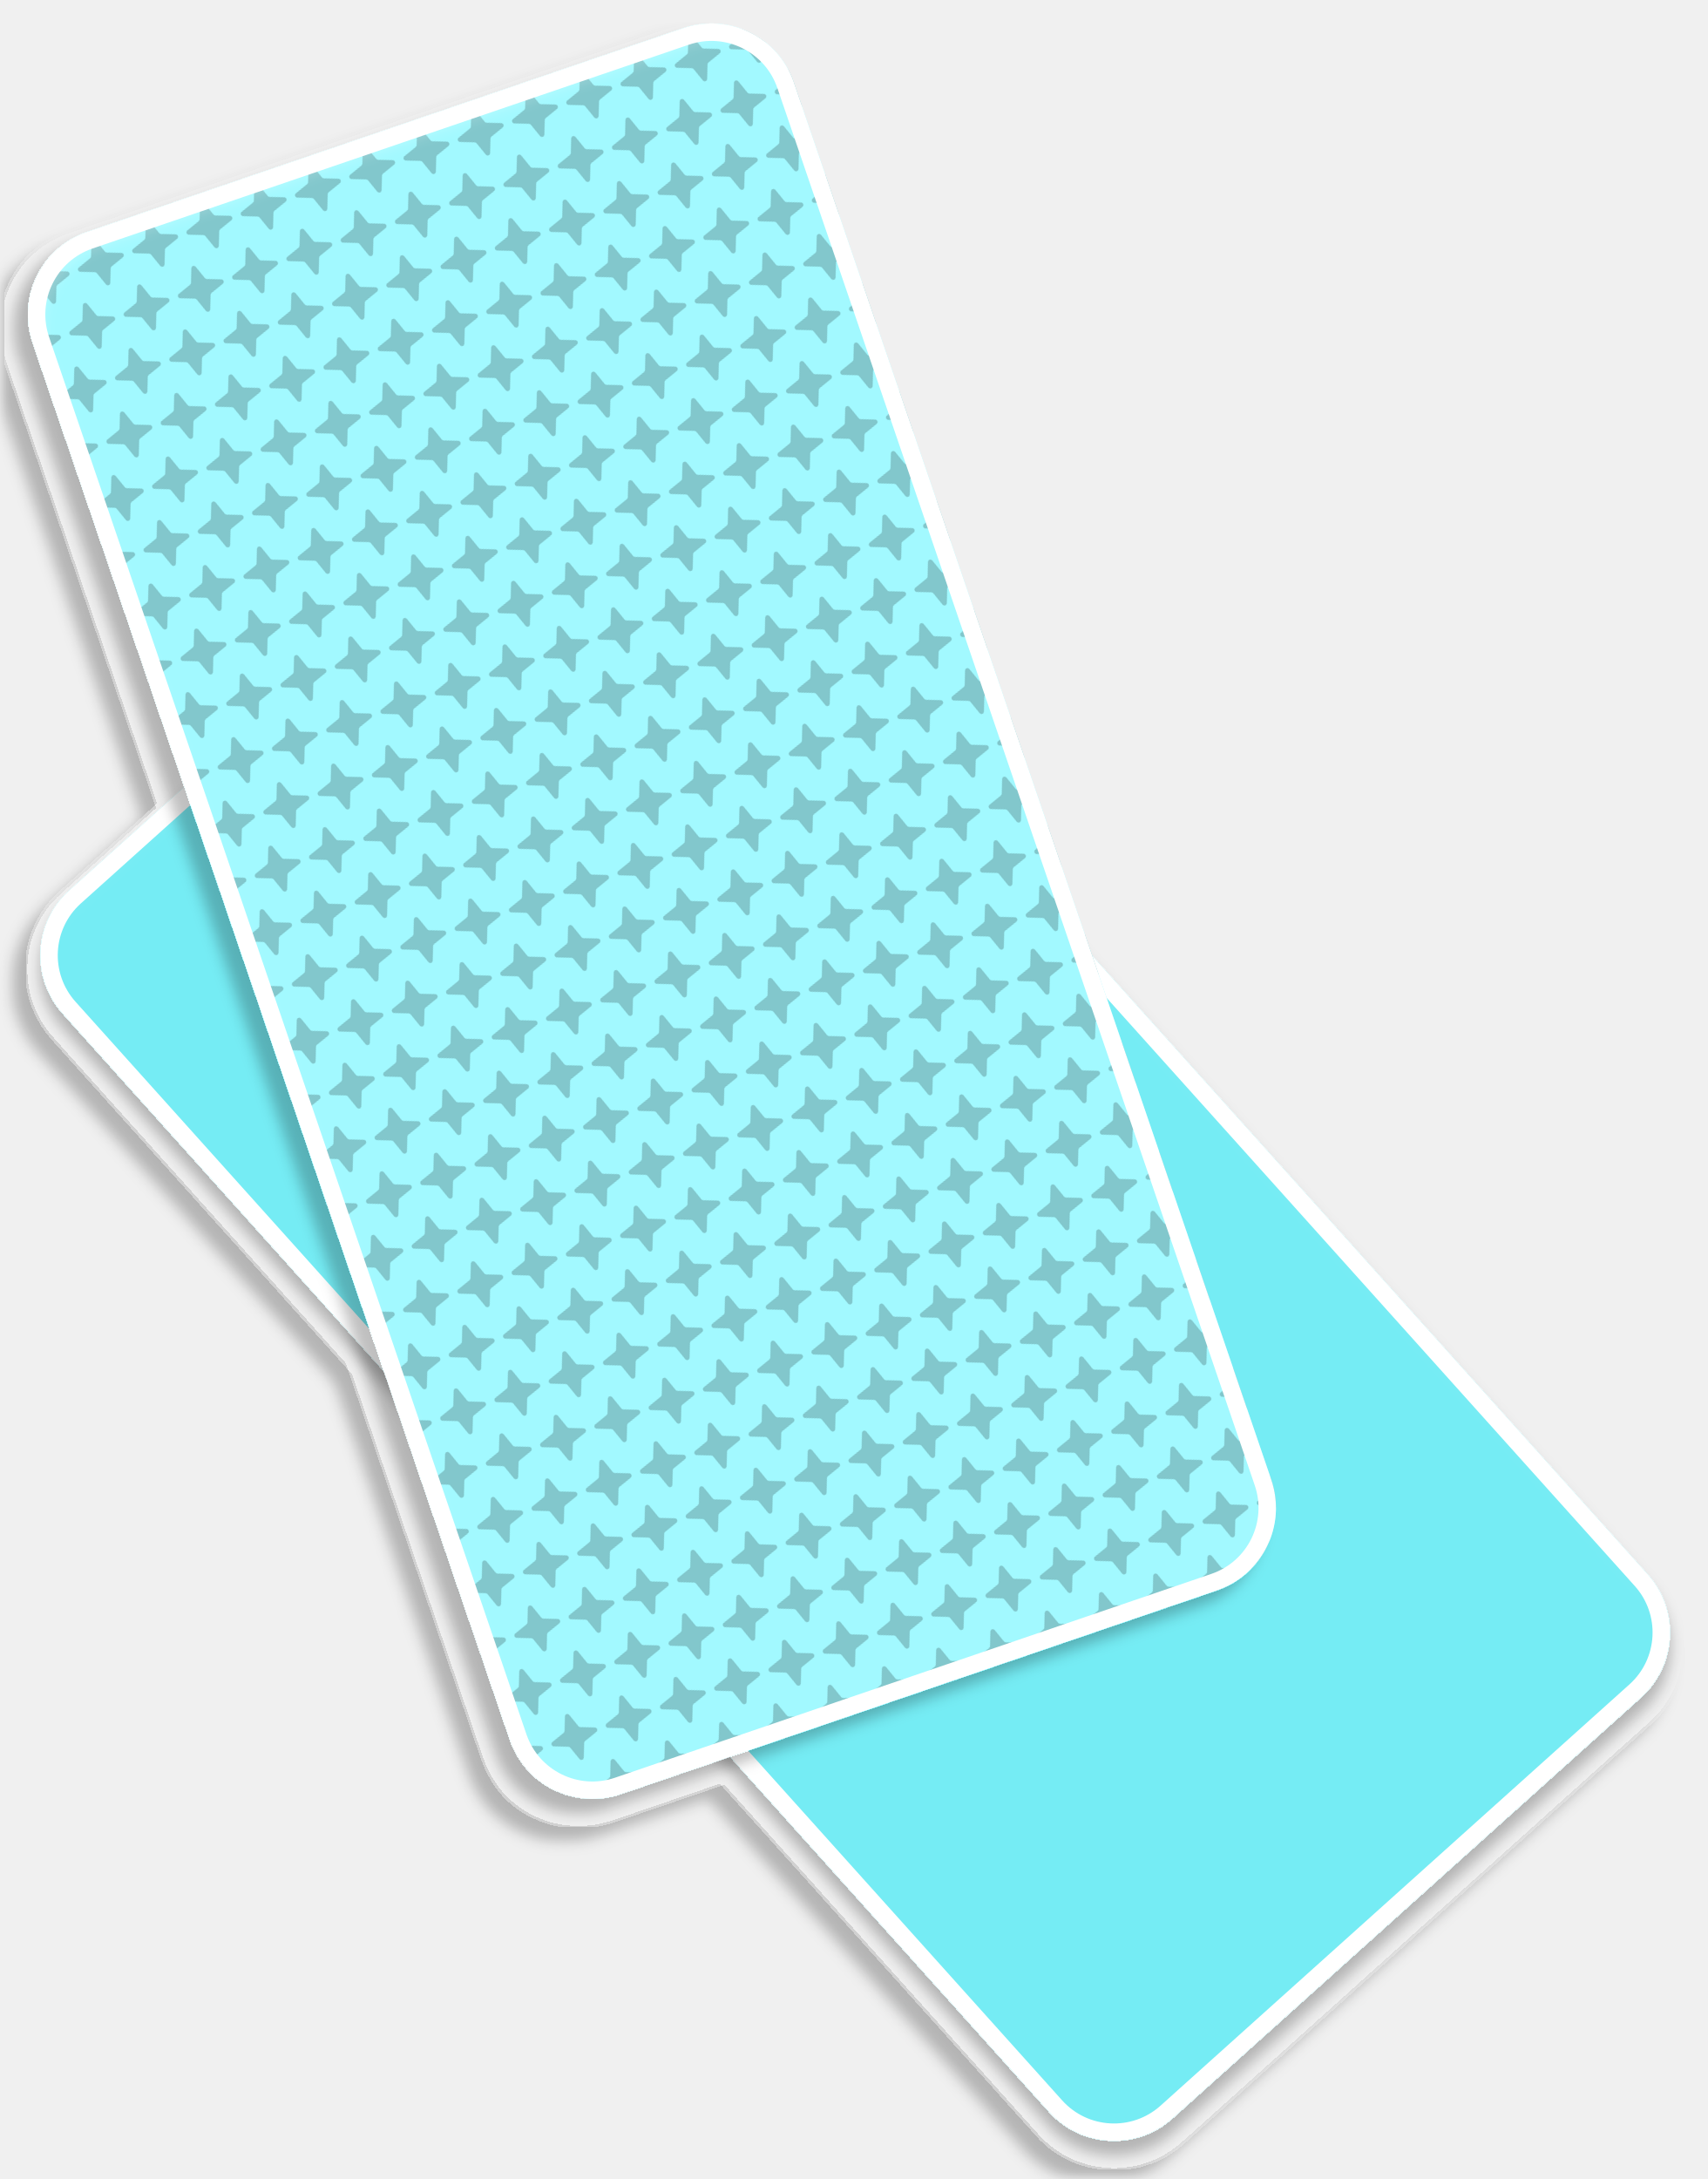
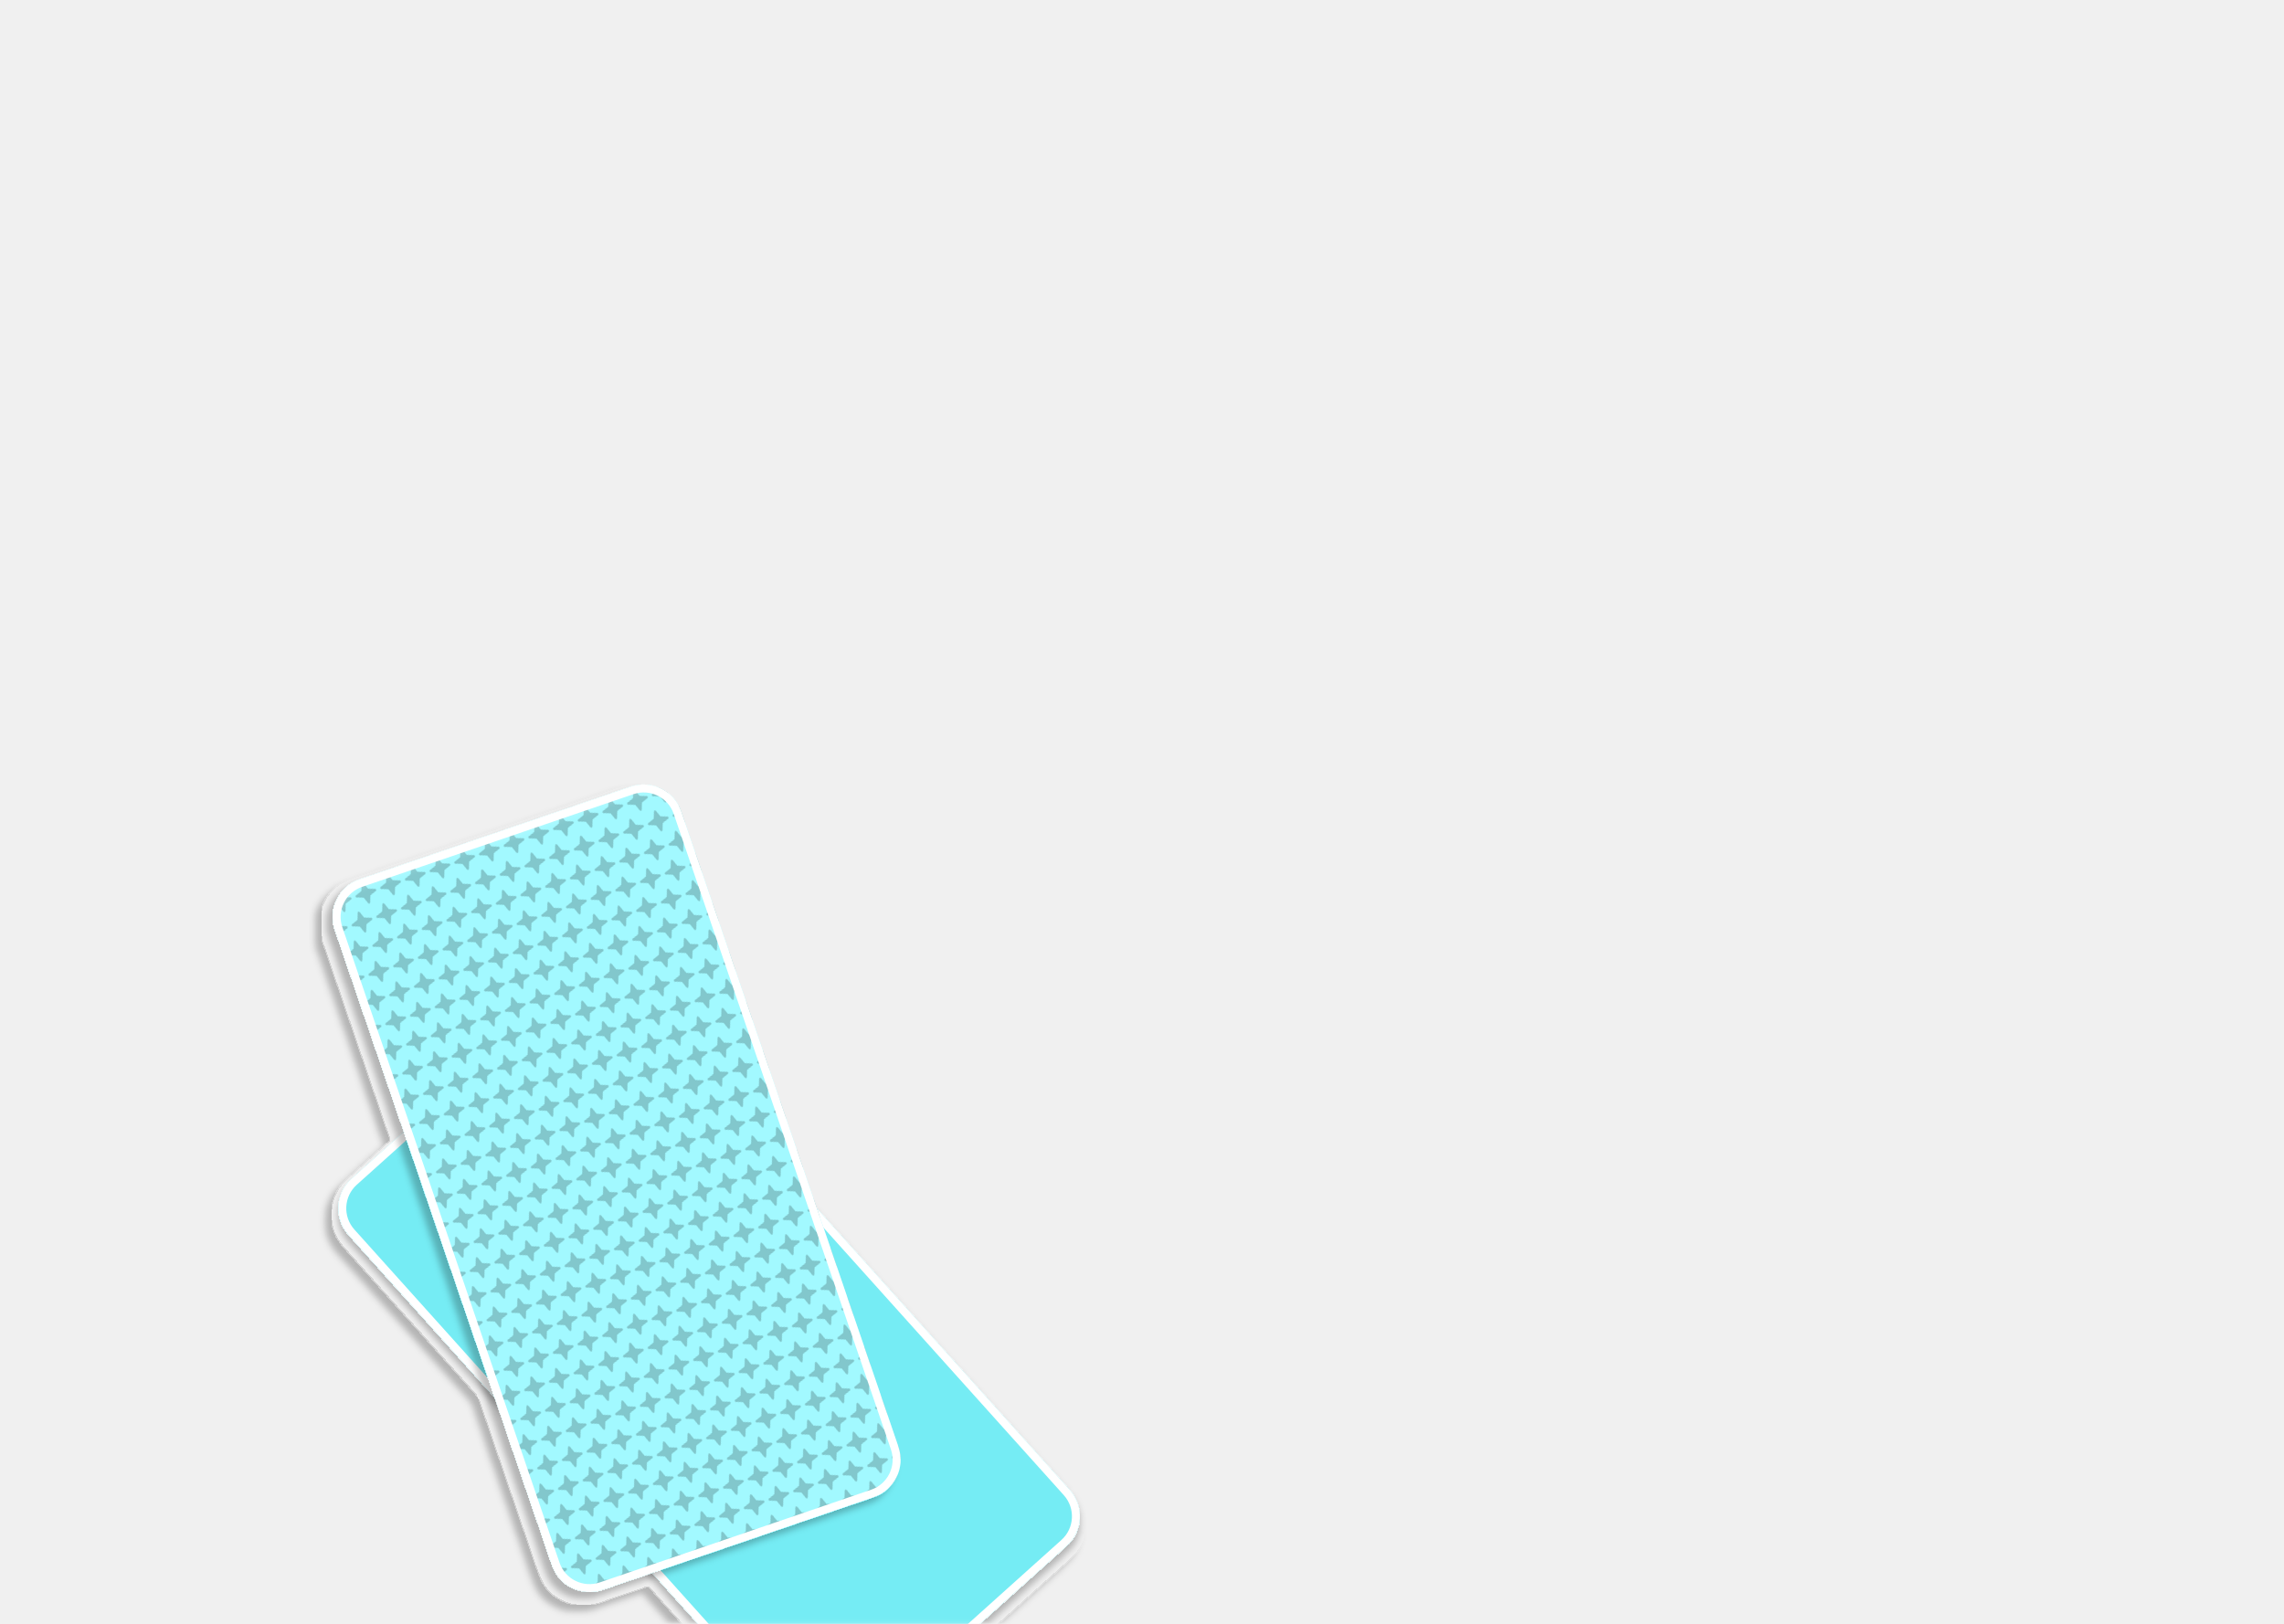
- <svg xmlns="http://www.w3.org/2000/svg" xmlns:xlink="http://www.w3.org/1999/xlink" width="490" height="625" viewBox="0 0 490 625" fill="none">
-   <g filter="url(#filter0_d_62_23)">
-     <g clip-path="url(#clip0_62_23)">
-       <g filter="url(#filter1_di_62_23)">
-         <rect x="1.266" y="272.104" width="230.807" height="473.526" rx="25" transform="rotate(-41.9314 1.26611 272.104)" fill="#75ECF4" />
-         <rect x="4.797" y="272.294" width="225.807" height="468.526" rx="22.5" transform="rotate(-41.9314 4.79658 272.294)" stroke="white" stroke-width="5" />
-       </g>
-       <g filter="url(#filter2_di_62_23)">
-         <rect x="1.266" y="74.631" width="230.807" height="473.526" rx="25" transform="rotate(-18.8655 1.26611 74.631)" fill="#A2F9FF" />
-         <rect x="1.266" y="74.631" width="230.807" height="473.526" rx="25" transform="rotate(-18.8655 1.26611 74.631)" fill="url(#pattern0_62_23)" fill-opacity="0.2" />
-         <rect x="4.44" y="76.188" width="225.807" height="468.526" rx="22.5" transform="rotate(-18.8655 4.44018 76.1883)" stroke="white" stroke-width="5" />
+ <svg xmlns="http://www.w3.org/2000/svg" xmlns:xlink="http://www.w3.org/1999/xlink" width="1440" height="1024" viewBox="0 0 1440 1024" fill="none">
+   <g clip-path="url(#clip0_75_45)">
+     <g filter="url(#filter0_d_75_45)">
+       <g clip-path="url(#clip1_75_45)">
+         <g filter="url(#filter1_di_75_45)">
+           <rect x="203" y="760.104" width="230.807" height="473.526" rx="25" transform="rotate(-41.9314 203 760.104)" fill="#75ECF4" />
+           <rect x="206.53" y="760.294" width="225.807" height="468.526" rx="22.5" transform="rotate(-41.9314 206.53 760.294)" stroke="white" stroke-width="5" />
+         </g>
+         <g filter="url(#filter2_di_75_45)">
+           <rect x="203" y="562.631" width="230.807" height="473.526" rx="25" transform="rotate(-18.8655 203 562.631)" fill="#A2F9FF" />
+           <rect x="203" y="562.631" width="230.807" height="473.526" rx="25" transform="rotate(-18.8655 203 562.631)" fill="url(#pattern0_75_45)" fill-opacity="0.2" />
+           <rect x="206.174" y="564.188" width="225.807" height="468.526" rx="22.5" transform="rotate(-18.8655 206.174 564.188)" stroke="white" stroke-width="5" />
+         </g>
      </g>
    </g>
  </g>
  <defs>
-     <filter id="filter0_d_62_23" x="-6.734" y="0" width="496.136" height="632.382" filterUnits="userSpaceOnUse" color-interpolation-filters="sRGB">
+     <filter id="filter0_d_75_45" x="195" y="488" width="496.136" height="632.382" filterUnits="userSpaceOnUse" color-interpolation-filters="sRGB">
      <feFlood flood-opacity="0" result="BackgroundImageFix" />
      <feColorMatrix in="SourceAlpha" type="matrix" values="0 0 0 0 0 0 0 0 0 0 0 0 0 0 0 0 0 0 127 0" result="hardAlpha" />
      <feOffset dx="-4" dy="4" />
      <feGaussianBlur stdDeviation="2" />
      <feComposite in2="hardAlpha" operator="out" />
      <feColorMatrix type="matrix" values="0 0 0 0 0 0 0 0 0 0 0 0 0 0 0 0 0 0 0.25 0" />
-       <feBlend mode="normal" in2="BackgroundImageFix" result="effect1_dropShadow_62_23" />
-       <feBlend mode="normal" in="SourceGraphic" in2="effect1_dropShadow_62_23" result="shape" />
+       <feBlend mode="normal" in2="BackgroundImageFix" result="effect1_dropShadow_75_45" />
+       <feBlend mode="normal" in="SourceGraphic" in2="effect1_dropShadow_75_45" result="shape" />
    </filter>
-     <filter id="filter1_di_62_23" x="7.571" y="128.175" width="475.528" height="493.903" filterUnits="userSpaceOnUse" color-interpolation-filters="sRGB">
+     <filter id="filter1_di_75_45" x="209.304" y="616.175" width="475.528" height="493.903" filterUnits="userSpaceOnUse" color-interpolation-filters="sRGB">
      <feFlood flood-opacity="0" result="BackgroundImageFix" />
      <feColorMatrix in="SourceAlpha" type="matrix" values="0 0 0 0 0 0 0 0 0 0 0 0 0 0 0 0 0 0 127 0" result="hardAlpha" />
      <feOffset dy="4" />
      <feGaussianBlur stdDeviation="2" />
      <feComposite in2="hardAlpha" operator="out" />
      <feColorMatrix type="matrix" values="0 0 0 0 0 0 0 0 0 0 0 0 0 0 0 0 0 0 0.25 0" />
-       <feBlend mode="normal" in2="BackgroundImageFix" result="effect1_dropShadow_62_23" />
-       <feBlend mode="normal" in="SourceGraphic" in2="effect1_dropShadow_62_23" result="shape" />
+       <feBlend mode="normal" in2="BackgroundImageFix" result="effect1_dropShadow_75_45" />
+       <feBlend mode="normal" in="SourceGraphic" in2="effect1_dropShadow_75_45" result="shape" />
      <feColorMatrix in="SourceAlpha" type="matrix" values="0 0 0 0 0 0 0 0 0 0 0 0 0 0 0 0 0 0 127 0" result="hardAlpha" />
      <feOffset dy="4" />
      <feGaussianBlur stdDeviation="2" />
      <feComposite in2="hardAlpha" operator="arithmetic" k2="-1" k3="1" />
      <feColorMatrix type="matrix" values="0 0 0 0 1 0 0 0 0 1 0 0 0 0 1 0 0 0 0.25 0" />
-       <feBlend mode="normal" in2="shape" result="effect2_innerShadow_62_23" />
+       <feBlend mode="normal" in2="shape" result="effect2_innerShadow_75_45" />
    </filter>
-     <filter id="filter2_di_62_23" x="0" y="6.734" width="370.054" height="517.251" filterUnits="userSpaceOnUse" color-interpolation-filters="sRGB">
+     <filter id="filter2_di_75_45" x="201.734" y="494.734" width="370.054" height="517.251" filterUnits="userSpaceOnUse" color-interpolation-filters="sRGB">
      <feFlood flood-opacity="0" result="BackgroundImageFix" />
      <feColorMatrix in="SourceAlpha" type="matrix" values="0 0 0 0 0 0 0 0 0 0 0 0 0 0 0 0 0 0 127 0" result="hardAlpha" />
      <feOffset dx="-4" dy="4" />
      <feGaussianBlur stdDeviation="2" />
      <feComposite in2="hardAlpha" operator="out" />
      <feColorMatrix type="matrix" values="0 0 0 0 0 0 0 0 0 0 0 0 0 0 0 0 0 0 0.25 0" />
-       <feBlend mode="normal" in2="BackgroundImageFix" result="effect1_dropShadow_62_23" />
-       <feBlend mode="normal" in="SourceGraphic" in2="effect1_dropShadow_62_23" result="shape" />
+       <feBlend mode="normal" in2="BackgroundImageFix" result="effect1_dropShadow_75_45" />
+       <feBlend mode="normal" in="SourceGraphic" in2="effect1_dropShadow_75_45" result="shape" />
      <feColorMatrix in="SourceAlpha" type="matrix" values="0 0 0 0 0 0 0 0 0 0 0 0 0 0 0 0 0 0 127 0" result="hardAlpha" />
      <feOffset dx="4" dy="4" />
      <feGaussianBlur stdDeviation="2" />
      <feComposite in2="hardAlpha" operator="arithmetic" k2="-1" k3="1" />
      <feColorMatrix type="matrix" values="0 0 0 0 1 0 0 0 0 1 0 0 0 0 1 0 0 0 0.25 0" />
-       <feBlend mode="normal" in2="shape" result="effect2_innerShadow_62_23" />
+       <feBlend mode="normal" in2="shape" result="effect2_innerShadow_75_45" />
    </filter>
-     <clipPath id="clip0_62_23">
-       <rect width="488.137" height="624.382" fill="white" transform="translate(1.26611)" />
+     <clipPath id="clip0_75_45">
+       <rect width="1440" height="1024" fill="white" />
    </clipPath>
-     <pattern id="pattern0_62_23" patternUnits="userSpaceOnUse" patternTransform="matrix(16.45 0 0 32.9 2.58319 75.9481)" preserveAspectRatio="none" viewBox="18.815 18.815 235 470" width="1" height="1">
-       <use xlink:href="#pattern0_62_23_inner" transform="translate(-235 0)" />
-       <g id="pattern0_62_23_inner">
+     <clipPath id="clip1_75_45">
+       <rect width="488.137" height="624.382" fill="white" transform="translate(203 488)" />
+     </clipPath>
+     <pattern id="pattern0_75_45" patternUnits="userSpaceOnUse" patternTransform="matrix(16.45 0 0 32.9 204.317 563.948)" preserveAspectRatio="none" viewBox="18.815 18.815 235 470" width="1" height="1">
+       <use xlink:href="#pattern0_75_45_inner" transform="translate(-235 0)" />
+       <g id="pattern0_75_45_inner">
        <path d="M108.121 25.345C111.343 16.639 123.657 16.639 126.879 25.345L147.64 81.452C148.653 84.189 150.811 86.347 153.548 87.36L209.655 108.121C218.361 111.343 218.361 123.657 209.655 126.879L153.548 147.64C150.811 148.653 148.653 150.811 147.64 153.548L126.879 209.655C123.657 218.361 111.343 218.361 108.121 209.655L87.36 153.548C86.347 150.811 84.189 148.653 81.452 147.64L25.345 126.879C16.639 123.657 16.639 111.343 25.345 108.121L81.452 87.36C84.189 86.347 86.347 84.189 87.36 81.452L108.121 25.345Z" fill="black" />
      </g>
-       <use xlink:href="#pattern0_62_23_inner" transform="translate(-117.5 235)" />
-       <use xlink:href="#pattern0_62_23_inner" transform="translate(117.5 235)" />
+       <use xlink:href="#pattern0_75_45_inner" transform="translate(-117.5 235)" />
+       <use xlink:href="#pattern0_75_45_inner" transform="translate(117.5 235)" />
    </pattern>
  </defs>
</svg>
